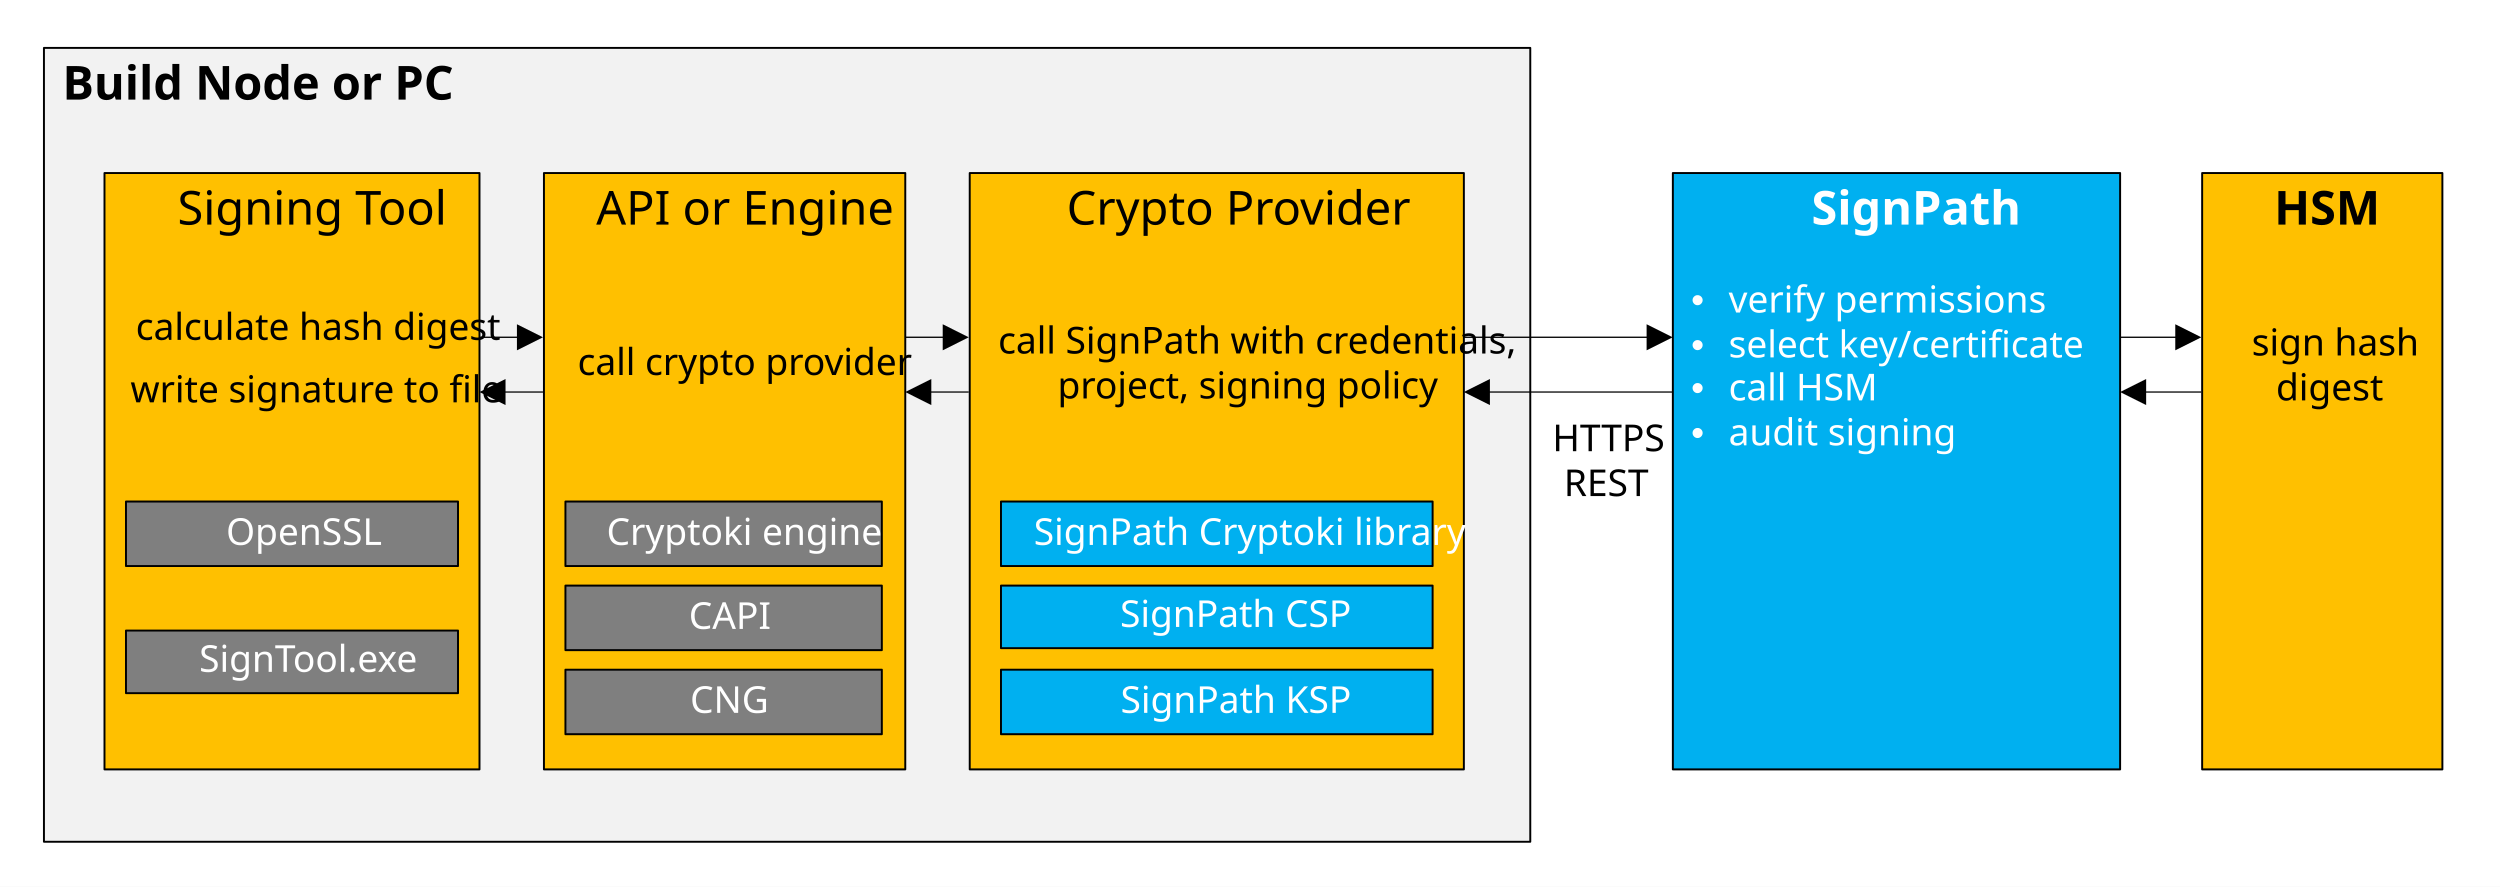
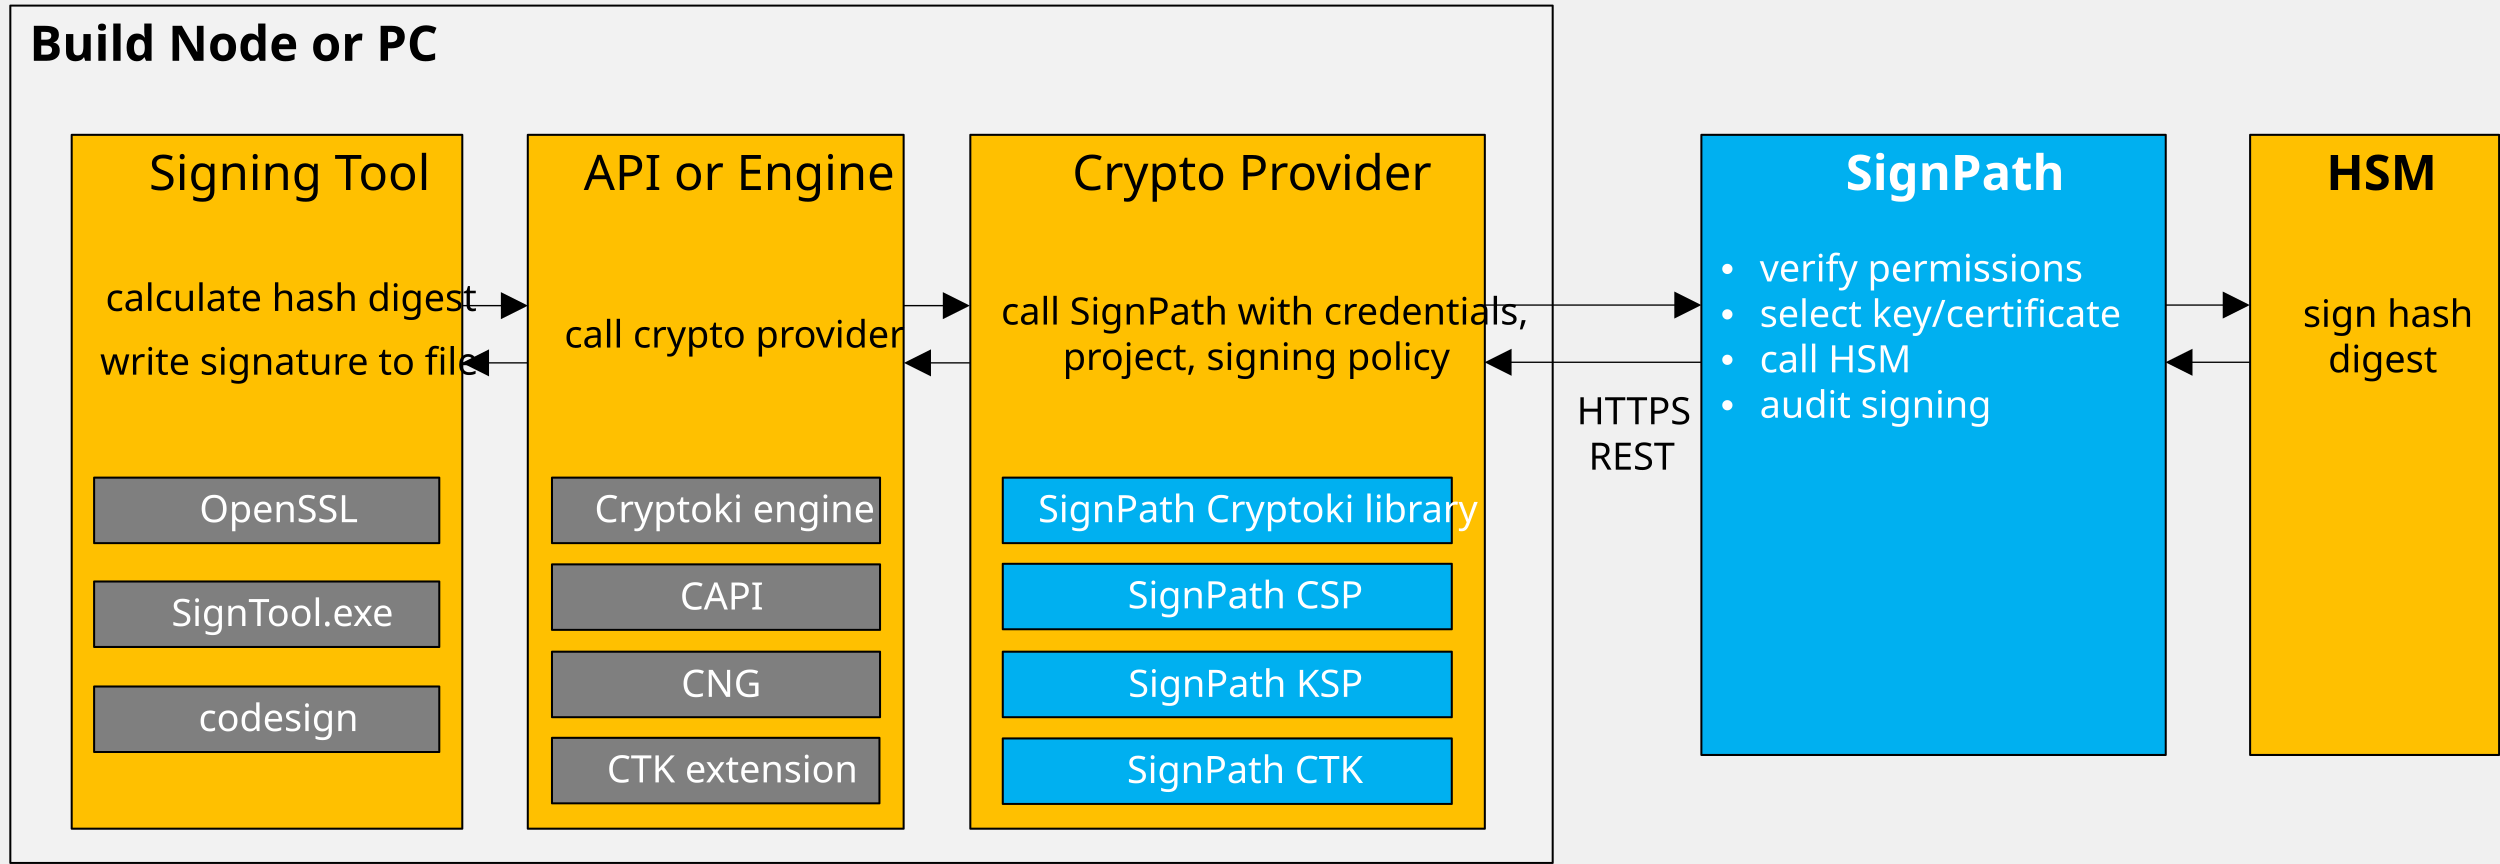
- <svg xmlns="http://www.w3.org/2000/svg" width="1280" height="454" overflow="hidden">
-   <defs>
-     <clipPath id="clip0">
-       <rect x="0" y="0" width="1280" height="454" />
-     </clipPath>
-   </defs>
-   <g clip-path="url(#clip0)">
-     <rect x="0" y="0" width="1280" height="454.501" fill="#FFFFFF" />
-     <rect x="22.5" y="24.527" width="761" height="406.448" stroke="#000000" stroke-linejoin="round" stroke-miterlimit="10" fill="#F2F2F2" />
-     <text font-family="Calibri,Calibri_MSFontService,sans-serif" font-weight="700" font-size="24" transform="matrix(1 0 0 1.0011 31.9681 51)">Build Node or PC</text>
-     <rect x="53.5" y="88.598" width="192" height="305.336" stroke="#000000" stroke-linejoin="round" stroke-miterlimit="10" fill="#FFC000" />
-     <text font-family="Calibri,Calibri_MSFontService,sans-serif" font-weight="400" font-size="24" transform="matrix(1 0 0 1.0011 90.8963 115)">Signing Tool</text>
-     <rect x="278.5" y="88.598" width="185" height="305.336" stroke="#000000" stroke-linejoin="round" stroke-miterlimit="10" fill="#FFC000" />
-     <text font-family="Calibri,Calibri_MSFontService,sans-serif" font-weight="400" font-size="24" transform="matrix(1 0 0 1.0011 305.249 115)">API or Engine</text>
-     <rect x="496.5" y="88.598" width="253" height="305.336" stroke="#000000" stroke-linejoin="round" stroke-miterlimit="10" fill="#FFC000" />
-     <text font-family="Calibri,Calibri_MSFontService,sans-serif" font-weight="400" font-size="24" transform="matrix(1 0 0 1.0011 546.136 115)">Crypto Provider</text>
-     <rect x="856.5" y="88.598" width="229" height="305.336" stroke="#000000" stroke-linejoin="round" stroke-miterlimit="10" fill="#00B0F0" />
-     <text fill="#FFFFFF" font-family="Calibri,Calibri_MSFontService,sans-serif" font-weight="700" font-size="24" transform="matrix(1 0 0 1.0011 927.464 115)">SignPath</text>
-     <rect x="1127.5" y="88.598" width="123" height="305.336" stroke="#000000" stroke-linejoin="round" stroke-miterlimit="10" fill="#FFC000" />
-     <text font-family="Calibri,Calibri_MSFontService,sans-serif" font-weight="700" font-size="24" transform="matrix(1 0 0 1.0011 1164.39 115)">HSM</text>
-     <path d="M245.5 172.357 266 172.357 266 173.024 245.5 173.024ZM264.667 166.016 278 172.69 264.667 179.364Z" />
-     <path d="M463.5 172.357 484 172.357 484 173.024 463.5 173.024ZM482.667 166.016 496 172.69 482.667 179.364Z" />
-     <path d="M749.5 172.357 844.399 172.357 844.399 173.024 749.5 173.024ZM843.065 166.016 856.399 172.69 843.065 179.364Z" />
-     <path d="M1085.5 172.357 1115.07 172.357 1115.07 173.024 1085.5 173.024ZM1113.74 166.016 1127.07 172.69 1113.74 179.364Z" />
-     <path d="M1.07679e-06-0.333 20.5-0.333 20.5 0.333-1.07679e-06 0.333ZM19.167-6.667 32.5 0 19.167 6.667Z" transform="matrix(-1 0 0 1.0011 278 200.721)" />
-     <path d="M1.07679e-06-0.333 20.5-0.333 20.5 0.333-1.07679e-06 0.333ZM19.167-6.667 32.5 0 19.167 6.667Z" transform="matrix(-1 0 0 1.0011 496 200.721)" />
-     <path d="M3.27372e-07-0.333 94.899-0.333 94.899 0.333-3.27372e-07 0.333ZM93.565-6.667 106.899 0 93.565 6.667Z" transform="matrix(-1 0 0 1.0011 856.399 200.721)" />
-     <path d="M8.41751e-07-0.333 29.575-0.333 29.575 0.333-8.41751e-07 0.333ZM28.241-6.667 41.575 0 28.241 6.667Z" transform="matrix(-1 0 0 1.0011 1127.07 200.721)" />
-     <text font-family="Calibri,Calibri_MSFontService,sans-serif" font-weight="400" font-size="19" transform="matrix(1 0 0 1.0011 69.5117 174)">calculate hash digest<tspan font-size="19" x="226.221" y="17.98">call crypto provider</tspan>
-       <tspan font-size="19" x="441.53" y="6.992">call SignPath with credentials, </tspan>
-       <tspan font-size="19" x="471.943" y="29.967">project, signing policy</tspan>
-       <tspan fill="#FFFFFF" font-family="Arial,Arial_MSFontService,sans-serif" font-size="19" x="796.334" y="-13.985">•</tspan>
-       <tspan fill="#FFFFFF" font-size="19" x="815.534" y="-13.985">verify permissions</tspan>
-       <tspan fill="#FFFFFF" font-family="Arial,Arial_MSFontService,sans-serif" font-size="19" x="796.334" y="8.99">•</tspan>
-       <tspan fill="#FFFFFF" font-size="19" x="815.534" y="8.99">select key/certificate</tspan>
-       <tspan fill="#FFFFFF" font-family="Arial,Arial_MSFontService,sans-serif" font-size="19" x="796.334" y="30.966">•</tspan>
-       <tspan fill="#FFFFFF" font-size="19" x="815.534" y="30.966">call HSM</tspan>
-       <tspan fill="#FFFFFF" font-family="Arial,Arial_MSFontService,sans-serif" font-size="19" x="796.334" y="53.941">•</tspan>
-       <tspan fill="#FFFFFF" font-size="19" x="815.534" y="53.941">audit signing</tspan>
-       <tspan font-size="19" x="1083.38" y="7.991">sign hash </tspan>
-       <tspan font-size="19" x="1095.81" y="30.966">digest</tspan>
-       <tspan font-size="19" x="-2.71" y="31.965">write signature to file</tspan>
-     </text>
-     <rect x="64.5" y="256.783" width="170" height="33.036" stroke="#000000" stroke-linejoin="round" stroke-miterlimit="10" fill="#7F7F7F" />
-     <text fill="#FFFFFF" font-family="Calibri,Calibri_MSFontService,sans-serif" font-weight="400" font-size="19" transform="matrix(1 0 0 1.0011 115.764 279)">OpenSSL</text>
-     <rect x="289.5" y="256.783" width="162" height="33.036" stroke="#000000" stroke-linejoin="round" stroke-miterlimit="10" fill="#7F7F7F" />
-     <text fill="#FFFFFF" font-family="Calibri,Calibri_MSFontService,sans-serif" font-weight="400" font-size="19" transform="matrix(1 0 0 1.0011 310.582 279)">Cryptoki engine</text>
-     <rect x="512.5" y="256.783" width="221" height="33.036" stroke="#000000" stroke-linejoin="round" stroke-miterlimit="10" fill="#00B0F0" />
-     <text fill="#FFFFFF" font-family="Calibri,Calibri_MSFontService,sans-serif" font-weight="400" font-size="19" transform="matrix(1 0 0 1.0011 529.292 279)">SignPath Cryptoki library</text>
-     <rect x="64.5" y="322.856" width="170" height="32.035" stroke="#000000" stroke-linejoin="round" stroke-miterlimit="10" fill="#7F7F7F" />
-     <text fill="#FFFFFF" font-family="Calibri,Calibri_MSFontService,sans-serif" font-weight="400" font-size="19" transform="matrix(1 0 0 1.0011 101.981 344)">SignTool.exe</text>
-     <rect x="289.5" y="342.878" width="162" height="33.036" stroke="#000000" stroke-linejoin="round" stroke-miterlimit="10" fill="#7F7F7F" />
-     <text fill="#FFFFFF" font-family="Calibri,Calibri_MSFontService,sans-serif" font-weight="400" font-size="19" transform="matrix(1 0 0 1.0011 353.332 365)">CNG</text>
-     <rect x="512.5" y="342.878" width="221" height="33.036" stroke="#000000" stroke-linejoin="round" stroke-miterlimit="10" fill="#00B0F0" />
-     <text fill="#FFFFFF" font-family="Calibri,Calibri_MSFontService,sans-serif" font-weight="400" font-size="19" transform="matrix(1 0 0 1.0011 573.732 365)">SignPath KSP</text>
-     <rect x="289.5" y="299.83" width="162" height="33.036" stroke="#000000" stroke-linejoin="round" stroke-miterlimit="10" fill="#7F7F7F" />
-     <text fill="#FFFFFF" font-family="Calibri,Calibri_MSFontService,sans-serif" font-weight="400" font-size="19" transform="matrix(1 0 0 1.0011 352.665 322)">CAPI</text>
-     <rect x="512.5" y="299.83" width="221" height="32.035" stroke="#000000" stroke-linejoin="round" stroke-miterlimit="10" fill="#00B0F0" />
-     <text fill="#FFFFFF" font-family="Calibri,Calibri_MSFontService,sans-serif" font-weight="400" font-size="19" transform="matrix(1 0 0 1.0011 573.482 321)">SignPath CSP<tspan fill="#000000" font-size="19" x="221.354" y="-89.901">HTTPS</tspan>
-       <tspan fill="#000000" font-size="19" x="227.214" y="-66.926">REST</tspan>
-     </text>
+ <svg xmlns="http://www.w3.org/2000/svg" width="4237" height="1464" xml:space="preserve" overflow="hidden">
+   <g transform="translate(-60 -73)">
+     <rect x="77.5" y="82.5" width="2614" height="1453" stroke="#000000" stroke-width="3.438" stroke-linejoin="round" stroke-miterlimit="10" fill="#F2F2F2" />
+     <text font-family="Calibri,Calibri_MSFontService,sans-serif" font-weight="700" font-size="83" transform="matrix(1 0 0 1 109.89 176)">Build Node or PC</text>
+     <rect x="181.5" y="301.5" width="662" height="1176" stroke="#000000" stroke-width="3.438" stroke-linejoin="round" stroke-miterlimit="10" fill="#FFC000" />
+     <text font-family="Calibri,Calibri_MSFontService,sans-serif" font-weight="400" font-size="83" transform="matrix(1 0 0 1 312.456 395)">Signing Tool</text>
+     <rect x="954.5" y="301.5" width="637" height="1176" stroke="#000000" stroke-width="3.438" stroke-linejoin="round" stroke-miterlimit="10" fill="#FFC000" />
+     <text font-family="Calibri,Calibri_MSFontService,sans-serif" font-weight="400" font-size="83" transform="matrix(1 0 0 1 1049.29 395)">API or Engine</text>
+     <rect x="1704.5" y="301.5" width="872" height="1176" stroke="#000000" stroke-width="3.438" stroke-linejoin="round" stroke-miterlimit="10" fill="#FFC000" />
+     <text font-family="Calibri,Calibri_MSFontService,sans-serif" font-weight="400" font-size="83" transform="matrix(1 0 0 1 1877.34 395)">Crypto Provider</text>
+     <rect x="2943.5" y="301.5" width="787" height="1051" stroke="#000000" stroke-width="3.438" stroke-linejoin="round" stroke-miterlimit="10" fill="#00B0F0" />
+     <text fill="#FFFFFF" font-family="Calibri,Calibri_MSFontService,sans-serif" font-weight="700" font-size="83" transform="matrix(1 0 0 1 3188.16 395)">SignPath</text>
+     <rect x="3873.5" y="301.5" width="422" height="1051" stroke="#000000" stroke-width="3.438" stroke-linejoin="round" stroke-miterlimit="10" fill="#FFC000" />
+     <text font-family="Calibri,Calibri_MSFontService,sans-serif" font-weight="700" font-size="83" transform="matrix(1 0 0 1 4002.6 395)">HSM</text>
+     <path d="M843 589.854 913.469 589.854 913.469 592.146 843 592.146ZM908.886 568.083 954.719 591 908.885 613.917Z" />
+     <path d="M1592 589.854 1662.47 589.854 1662.47 592.146 1592 592.146ZM1657.89 568.083 1703.72 591 1657.89 613.917Z" />
+     <path d="M2576 588.854 2902.21 588.854 2902.21 591.146 2576 591.146ZM2897.63 567.083 2943.46 590 2897.63 612.917Z" />
+     <path d="M3730 588.854 3831.66 588.854 3831.66 591.146 3730 591.146ZM3827.08 567.083 3872.91 590 3827.08 612.917Z" />
+     <path d="M3.70145e-06-1.146 70.469-1.146 70.469 1.146-3.70145e-06 1.146ZM65.886-22.916 111.719 0 65.885 22.917Z" transform="matrix(-1 0 0 1 954.719 688)" />
+     <path d="M3.70145e-06-1.146 70.469-1.146 70.469 1.146-3.70145e-06 1.146ZM65.886-22.916 111.719 0 65.885 22.917Z" transform="matrix(-1 0 0 1 1703.72 688)" />
+     <path d="M1.12534e-06-1.146 326.214-1.146 326.214 1.146-1.12534e-06 1.146ZM321.631-22.916 367.464 0 321.631 22.917Z" transform="matrix(-1 0 0 1 2943.46 687)" />
+     <path d="M2.89352e-06-1.146 101.663-1.146 101.663 1.146-2.89352e-06 1.146ZM97.08-22.916 142.913 0 97.08 22.917Z" transform="matrix(-1 0 0 1 3872.91 687)" />
+     <text font-family="Calibri,Calibri_MSFontService,sans-serif" font-weight="400" font-size="64" transform="matrix(1 0 0 1 238.946 600)">calculate hash digest</text>
+     <text font-family="Calibri,Calibri_MSFontService,sans-serif" font-weight="400" font-size="64" transform="matrix(1 0 0 1 1016.58 662)">call crypto provider</text>
+     <text font-family="Calibri,Calibri_MSFontService,sans-serif" font-weight="400" font-size="64" transform="matrix(1 0 0 1 1756.71 623)">call SignPath with credentials, </text>
+     <text font-family="Calibri,Calibri_MSFontService,sans-serif" font-weight="400" font-size="64" transform="matrix(1 0 0 1 1861.25 700)">project, signing policy</text>
+     <text fill="#FFFFFF" font-family="Arial,Arial_MSFontService,sans-serif" font-weight="400" font-size="64" transform="matrix(1 0 0 1 2976.35 550)">•</text>
+     <text fill="#FFFFFF" font-family="Calibri,Calibri_MSFontService,sans-serif" font-weight="400" font-size="64" transform="matrix(1 0 0 1 3042.35 550)">verify permissions</text>
+     <text fill="#FFFFFF" font-family="Arial,Arial_MSFontService,sans-serif" font-weight="400" font-size="64" transform="matrix(1 0 0 1 2976.35 627)">•</text>
+     <text fill="#FFFFFF" font-family="Calibri,Calibri_MSFontService,sans-serif" font-weight="400" font-size="64" transform="matrix(1 0 0 1 3042.35 627)">select key/certificate</text>
+     <text fill="#FFFFFF" font-family="Arial,Arial_MSFontService,sans-serif" font-weight="400" font-size="64" transform="matrix(1 0 0 1 2976.35 704)">•</text>
+     <text fill="#FFFFFF" font-family="Calibri,Calibri_MSFontService,sans-serif" font-weight="400" font-size="64" transform="matrix(1 0 0 1 3042.35 704)">call HSM</text>
+     <text fill="#FFFFFF" font-family="Arial,Arial_MSFontService,sans-serif" font-weight="400" font-size="64" transform="matrix(1 0 0 1 2976.35 781)">•</text>
+     <text fill="#FFFFFF" font-family="Calibri,Calibri_MSFontService,sans-serif" font-weight="400" font-size="64" transform="matrix(1 0 0 1 3042.35 781)">audit signing</text>
+     <text font-family="Calibri,Calibri_MSFontService,sans-serif" font-weight="400" font-size="64" transform="matrix(1 0 0 1 3963.07 627)">sign hash </text>
+     <text font-family="Calibri,Calibri_MSFontService,sans-serif" font-weight="400" font-size="64" transform="matrix(1 0 0 1 4005.78 704)">digest</text>
+     <text font-family="Calibri,Calibri_MSFontService,sans-serif" font-weight="400" font-size="64" transform="matrix(1 0 0 1 229.631 708)">write signature to file</text>
+     <rect x="219.5" y="882.5" width="585" height="111" stroke="#000000" stroke-width="3.438" stroke-linejoin="round" stroke-miterlimit="10" fill="#7F7F7F" />
+     <text fill="#FFFFFF" font-family="Calibri,Calibri_MSFontService,sans-serif" font-weight="400" font-size="64" transform="matrix(1 0 0 1 397.94 958)">OpenSSL</text>
+     <rect x="995.5" y="882.5" width="556" height="111" stroke="#000000" stroke-width="3.438" stroke-linejoin="round" stroke-miterlimit="10" fill="#7F7F7F" />
+     <text fill="#FFFFFF" font-family="Calibri,Calibri_MSFontService,sans-serif" font-weight="400" font-size="64" transform="matrix(1 0 0 1 1067.63 958)">Cryptoki engine</text>
+     <rect x="1759.5" y="882.5" width="761" height="111" stroke="#000000" stroke-width="3.438" stroke-linejoin="round" stroke-miterlimit="10" fill="#00B0F0" />
+     <text fill="#FFFFFF" font-family="Calibri,Calibri_MSFontService,sans-serif" font-weight="400" font-size="64" transform="matrix(1 0 0 1 1819.44 958)">SignPath Cryptoki library</text>
+     <rect x="219.5" y="1058.5" width="585" height="111" stroke="#000000" stroke-width="3.438" stroke-linejoin="round" stroke-miterlimit="10" fill="#7F7F7F" />
+     <text fill="#FFFFFF" font-family="Calibri,Calibri_MSFontService,sans-serif" font-weight="400" font-size="64" transform="matrix(1 0 0 1 350.56 1134)">SignTool.exe</text>
+     <rect x="995.5" y="1177.5" width="556" height="111" stroke="#000000" stroke-width="3.438" stroke-linejoin="round" stroke-miterlimit="10" fill="#7F7F7F" />
+     <text fill="#FFFFFF" font-family="Calibri,Calibri_MSFontService,sans-serif" font-weight="400" font-size="64" transform="matrix(1 0 0 1 1214.58 1254)">CNG</text>
+     <rect x="1759.5" y="1177.5" width="761" height="111" stroke="#000000" stroke-width="3.438" stroke-linejoin="round" stroke-miterlimit="10" fill="#00B0F0" />
+     <text fill="#FFFFFF" font-family="Calibri,Calibri_MSFontService,sans-serif" font-weight="400" font-size="64" transform="matrix(1 0 0 1 1972.21 1254)">SignPath KSP</text>
+     <rect x="995.5" y="1029.5" width="556" height="111" stroke="#000000" stroke-width="3.438" stroke-linejoin="round" stroke-miterlimit="10" fill="#7F7F7F" />
+     <text fill="#FFFFFF" font-family="Calibri,Calibri_MSFontService,sans-serif" font-weight="400" font-size="64" transform="matrix(1 0 0 1 1212.29 1106)">CAPI</text>
+     <rect x="1759.5" y="1028.5" width="761" height="111" stroke="#000000" stroke-width="3.438" stroke-linejoin="round" stroke-miterlimit="10" fill="#00B0F0" />
+     <text fill="#FFFFFF" font-family="Calibri,Calibri_MSFontService,sans-serif" font-weight="400" font-size="64" transform="matrix(1 0 0 1 1971.35 1104)">SignPath CSP</text>
+     <text font-family="Calibri,Calibri_MSFontService,sans-serif" font-weight="400" font-size="64" transform="matrix(1 0 0 1 2732.25 792)">HTTPS</text>
+     <text font-family="Calibri,Calibri_MSFontService,sans-serif" font-weight="400" font-size="64" transform="matrix(1 0 0 1 2752.39 869)">REST</text>
+     <rect x="995.5" y="1323.5" width="555" height="111" stroke="#000000" stroke-width="3.438" stroke-linejoin="round" stroke-miterlimit="10" fill="#7F7F7F" />
+     <text fill="#FFFFFF" font-family="Calibri,Calibri_MSFontService,sans-serif" font-weight="400" font-size="64" transform="matrix(1 0 0 1 1088.6 1399)">CTK extension</text>
+     <rect x="1759.5" y="1324.5" width="761" height="111" stroke="#000000" stroke-width="3.438" stroke-linejoin="round" stroke-miterlimit="10" fill="#00B0F0" />
+     <text fill="#FFFFFF" font-family="Calibri,Calibri_MSFontService,sans-serif" font-weight="400" font-size="64" transform="matrix(1 0 0 1 1970.04 1400)">SignPath CTK</text>
+     <rect x="219.5" y="1236.5" width="585" height="111" stroke="#000000" stroke-width="3.438" stroke-linejoin="round" stroke-miterlimit="10" fill="#7F7F7F" />
+     <text fill="#FFFFFF" font-family="Calibri,Calibri_MSFontService,sans-serif" font-weight="400" font-size="64" transform="matrix(1 0 0 1 396.485 1312)">codesign</text>
  </g>
</svg>
